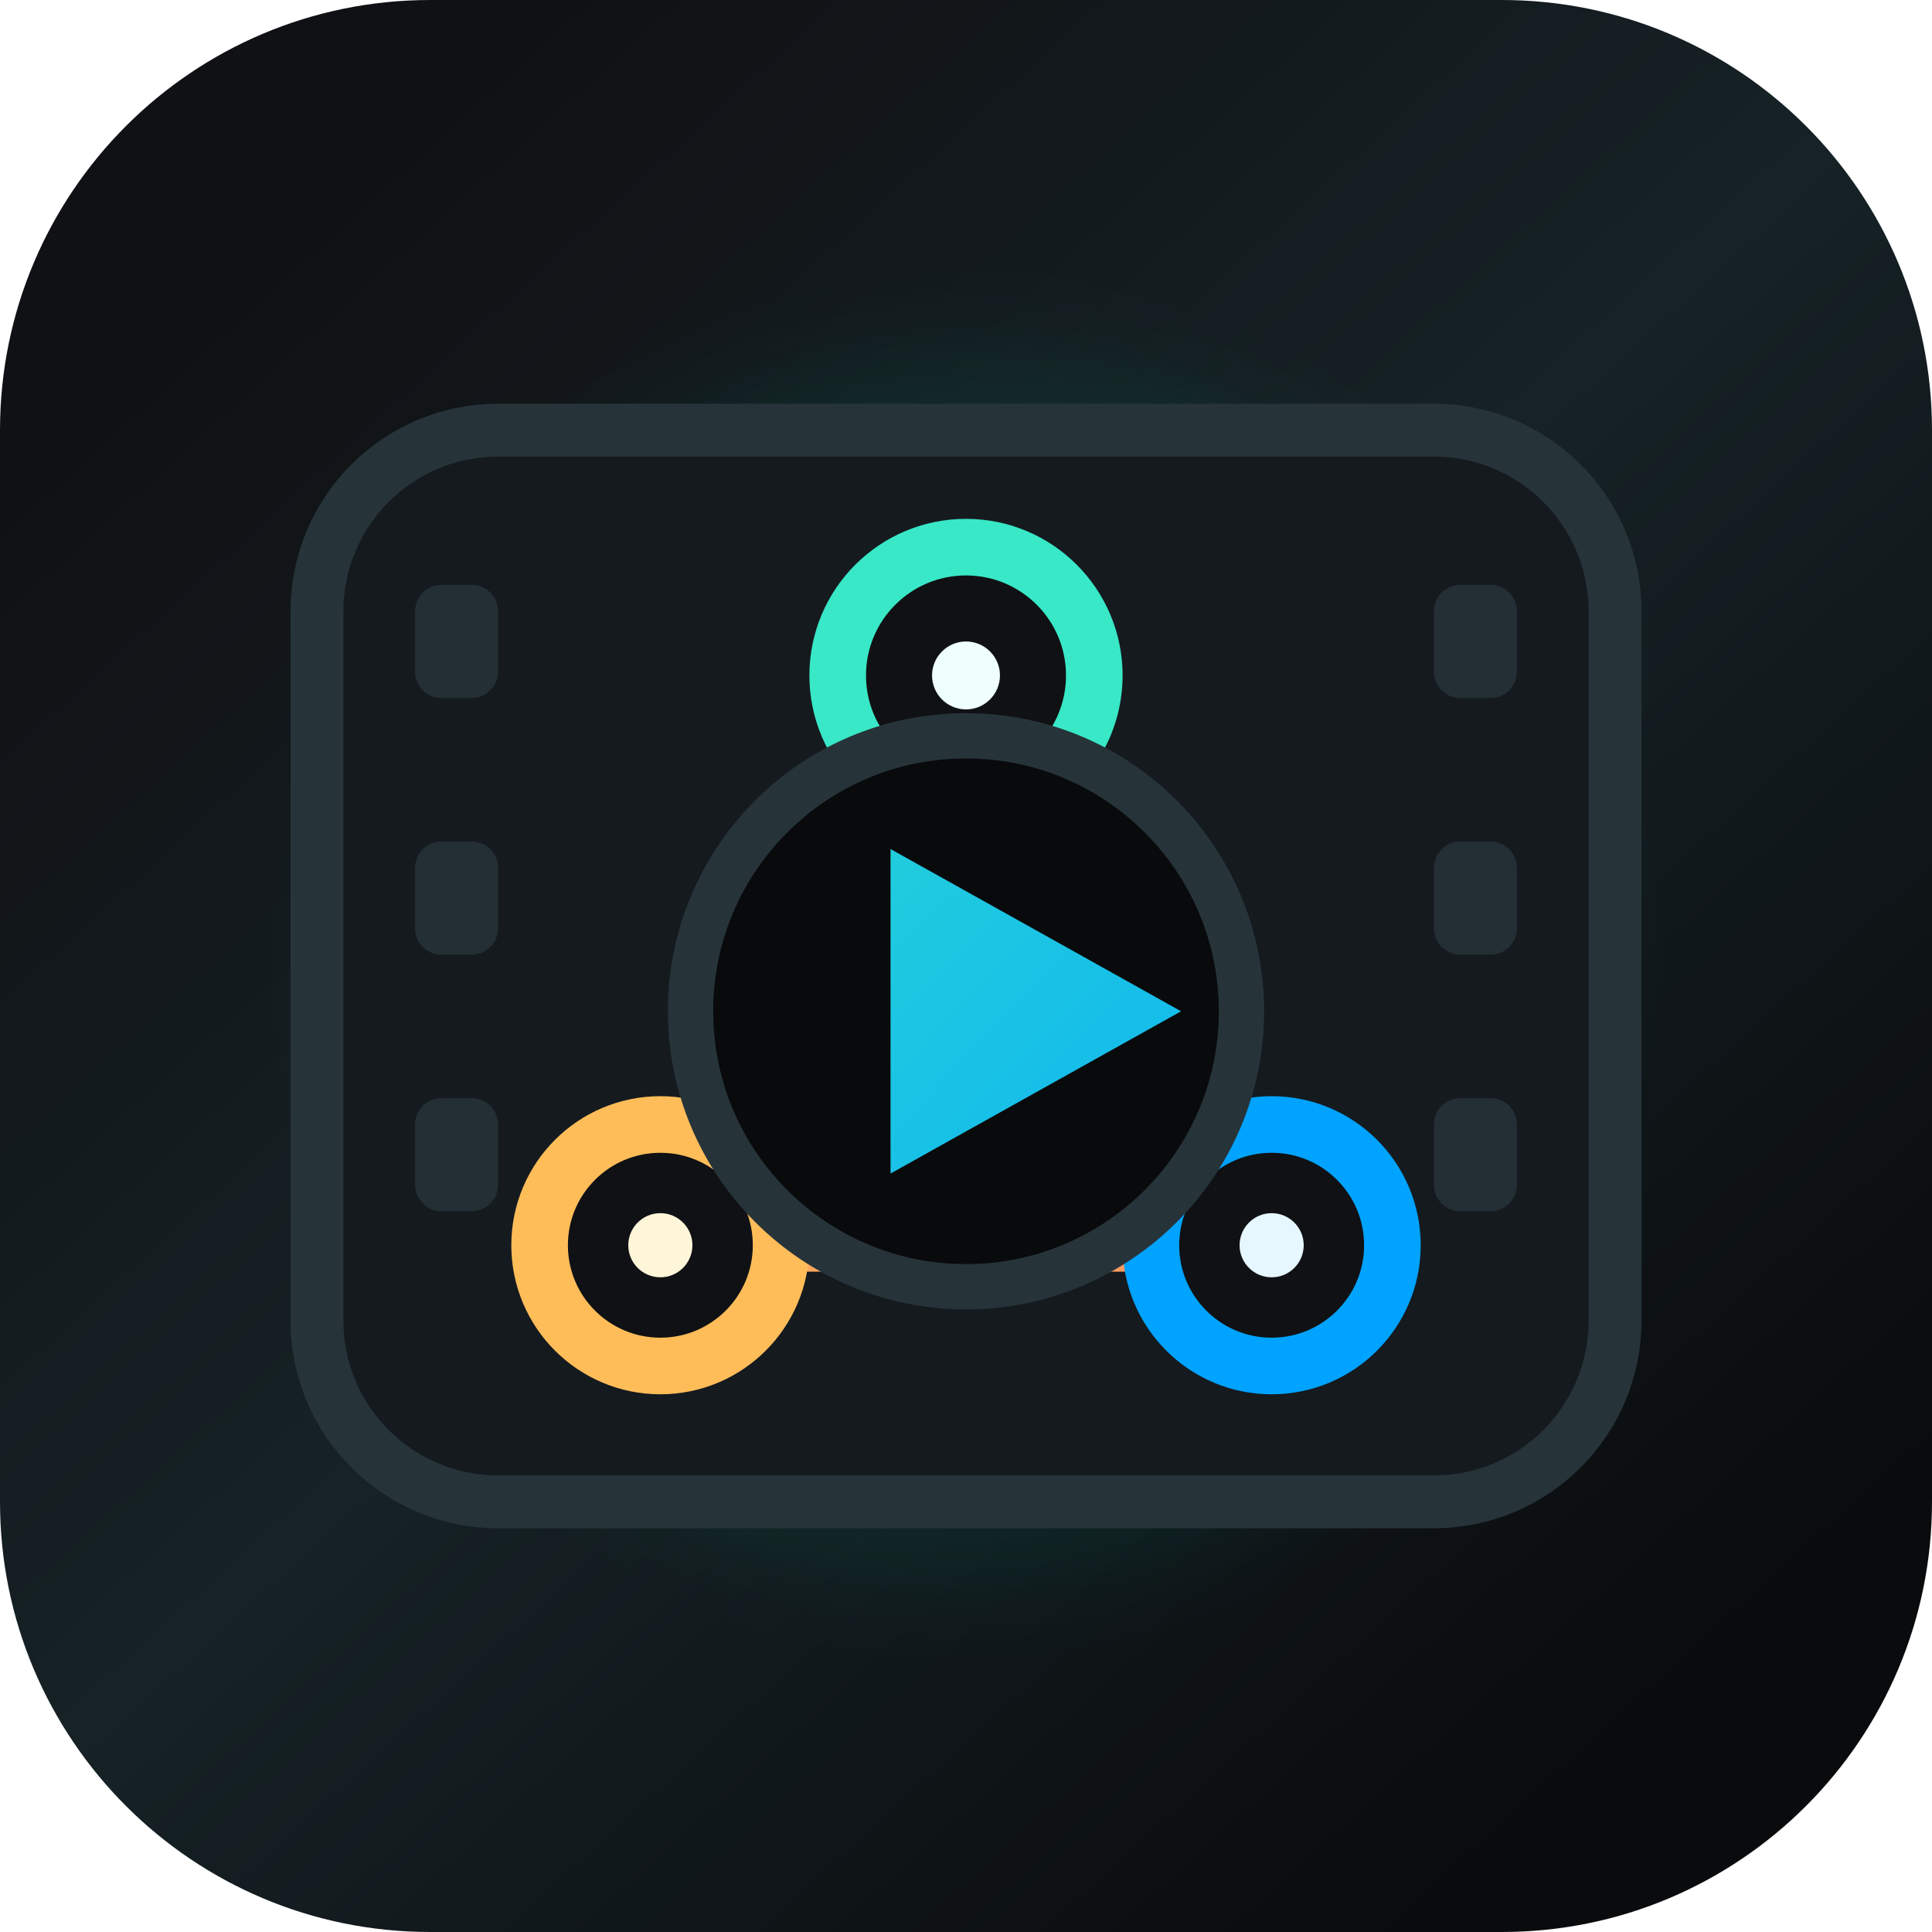
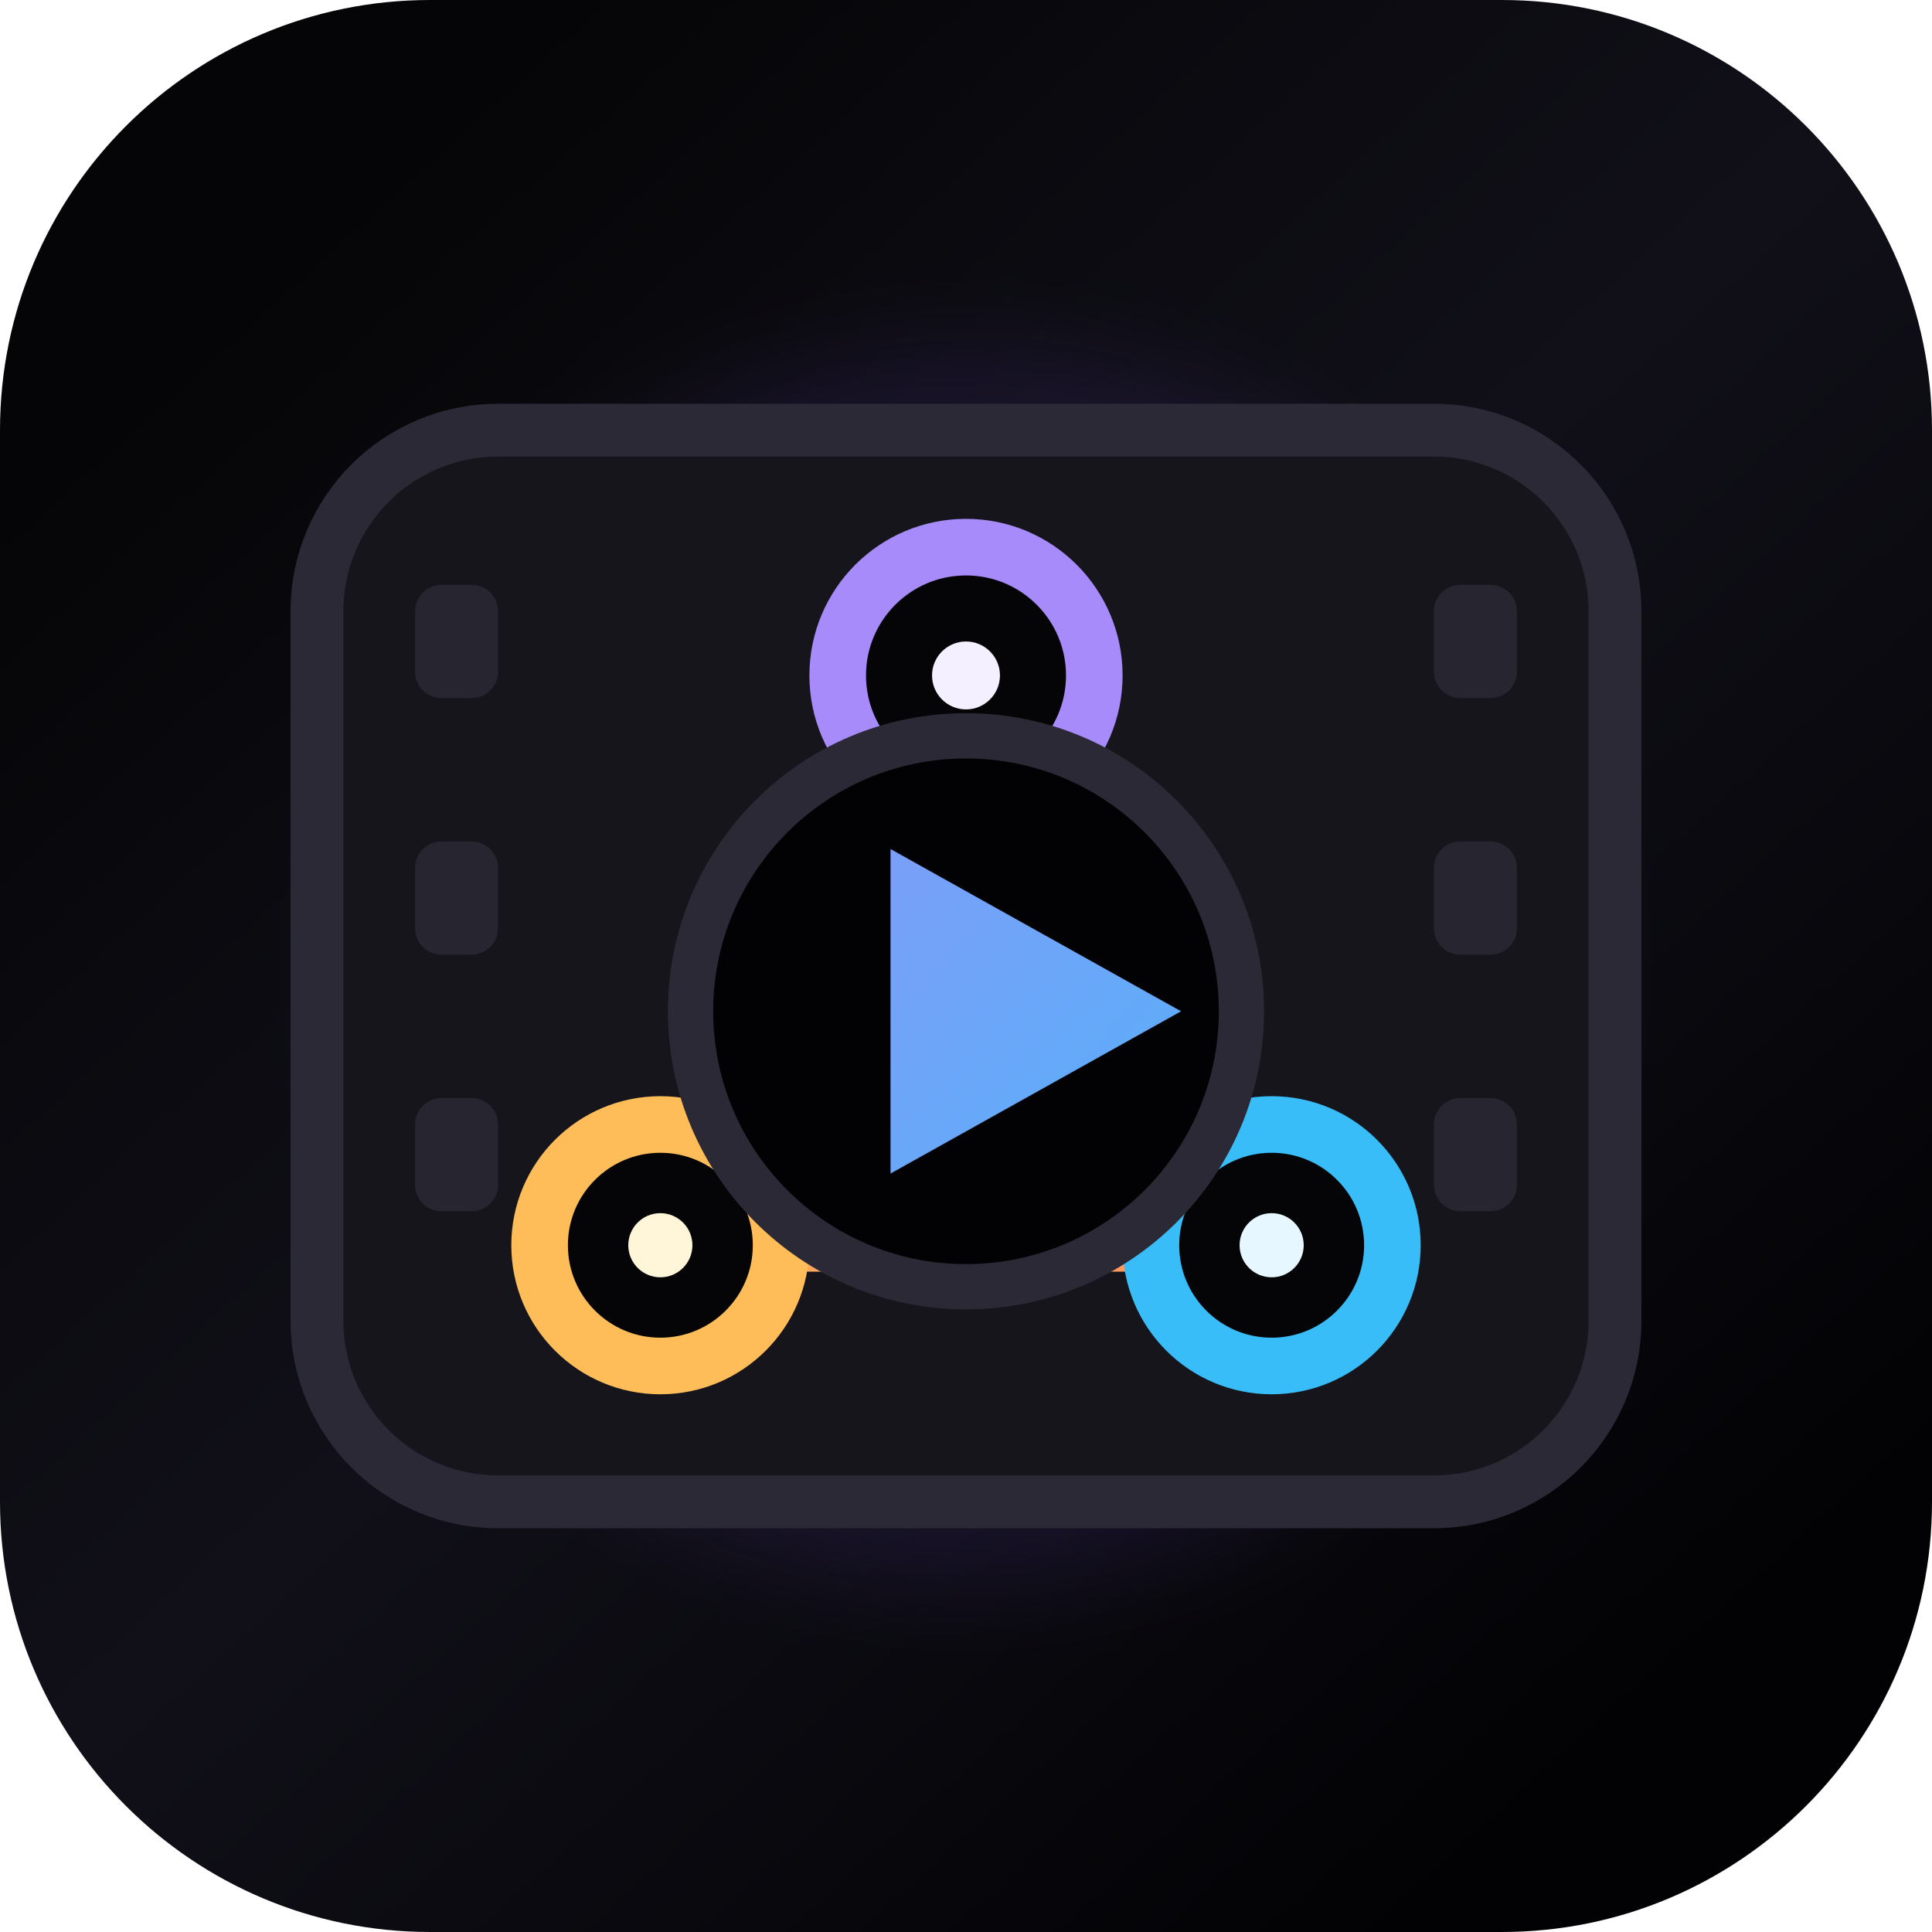
<svg xmlns="http://www.w3.org/2000/svg" width="1024" height="1024" viewBox="0 0 1024 1024" fill="none">
  <defs>
    <linearGradient id="bg" x1="164" y1="118" x2="880" y2="906" gradientUnits="userSpaceOnUse">
-       <stop stop-color="#101114" />
-       <stop offset="0.48" stop-color="#162226" />
-       <stop offset="1" stop-color="#0A0B0D" />
+       <stop stop-color="#050507" />
+       <stop offset="0.48" stop-color="#111019" />
+       <stop offset="1" stop-color="#020204" />
    </linearGradient>
-     <linearGradient id="teal" x1="230" y1="246" x2="790" y2="784" gradientUnits="userSpaceOnUse">
-       <stop stop-color="#38E8C6" />
-       <stop offset="1" stop-color="#00A3FF" />
+     <linearGradient id="primary" x1="230" y1="246" x2="790" y2="784" gradientUnits="userSpaceOnUse">
+       <stop stop-color="#A78BFA" />
+       <stop offset="1" stop-color="#38BDF8" />
    </linearGradient>
    <linearGradient id="amber" x1="236" y1="768" x2="792" y2="236" gradientUnits="userSpaceOnUse">
      <stop stop-color="#FFBD59" />
      <stop offset="1" stop-color="#FF6B6B" />
    </linearGradient>
    <filter id="soft" x="116" y="116" width="792" height="792" filterUnits="userSpaceOnUse">
      <feGaussianBlur stdDeviation="22" />
    </filter>
  </defs>
  <rect width="1024" height="1024" rx="228" fill="url(#bg)" />
-   <circle cx="512" cy="512" r="330" fill="#00C2A8" opacity="0.08" filter="url(#soft)" />
-   <rect x="168" y="228" width="688" height="568" rx="96" fill="#151A1F" stroke="#26343A" stroke-width="28" />
+   <circle cx="512" cy="512" r="330" fill="#8B5CF6" opacity="0.1" filter="url(#soft)" />
+   <rect x="168" y="228" width="688" height="568" rx="96" fill="#15151B" stroke="#2B2936" stroke-width="28" />
  <g opacity="0.78">
-     <rect x="220" y="310" width="44" height="60" rx="14" fill="#26343A" />
-     <rect x="220" y="446" width="44" height="60" rx="14" fill="#26343A" />
-     <rect x="220" y="582" width="44" height="60" rx="14" fill="#26343A" />
-     <rect x="760" y="310" width="44" height="60" rx="14" fill="#26343A" />
-     <rect x="760" y="446" width="44" height="60" rx="14" fill="#26343A" />
-     <rect x="760" y="582" width="44" height="60" rx="14" fill="#26343A" />
+     <rect x="220" y="310" width="44" height="60" rx="14" fill="#2B2936" />
+     <rect x="220" y="446" width="44" height="60" rx="14" fill="#2B2936" />
+     <rect x="220" y="582" width="44" height="60" rx="14" fill="#2B2936" />
+     <rect x="760" y="310" width="44" height="60" rx="14" fill="#2B2936" />
+     <rect x="760" y="446" width="44" height="60" rx="14" fill="#2B2936" />
+     <rect x="760" y="582" width="44" height="60" rx="14" fill="#2B2936" />
  </g>
-   <path d="M350 660L512 358L674 660" stroke="url(#teal)" stroke-width="36" stroke-linecap="round" stroke-linejoin="round" />
+   <path d="M350 660L512 358L674 660" stroke="url(#primary)" stroke-width="36" stroke-linecap="round" stroke-linejoin="round" />
  <path d="M350 660H674" stroke="url(#amber)" stroke-width="28" stroke-linecap="round" />
-   <circle cx="512" cy="358" r="68" fill="#101114" stroke="#38E8C6" stroke-width="30" />
-   <circle cx="350" cy="660" r="64" fill="#101114" stroke="#FFBD59" stroke-width="30" />
-   <circle cx="674" cy="660" r="64" fill="#101114" stroke="#00A3FF" stroke-width="30" />
-   <circle cx="512" cy="536" r="146" fill="#090A0C" stroke="#26343A" stroke-width="24" />
-   <path d="M472 450L472 622L626 536L472 450Z" fill="url(#teal)" />
-   <circle cx="512" cy="358" r="18" fill="#EFFFFB" />
+   <circle cx="512" cy="358" r="68" fill="#050507" stroke="#A78BFA" stroke-width="30" />
+   <circle cx="350" cy="660" r="64" fill="#050507" stroke="#FFBD59" stroke-width="30" />
+   <circle cx="674" cy="660" r="64" fill="#050507" stroke="#38BDF8" stroke-width="30" />
+   <circle cx="512" cy="536" r="146" fill="#020204" stroke="#2B2936" stroke-width="24" />
+   <path d="M472 450L472 622L626 536L472 450Z" fill="url(#primary)" />
+   <circle cx="512" cy="358" r="18" fill="#F4F0FF" />
  <circle cx="350" cy="660" r="17" fill="#FFF6D9" />
  <circle cx="674" cy="660" r="17" fill="#E7F7FF" />
</svg>
